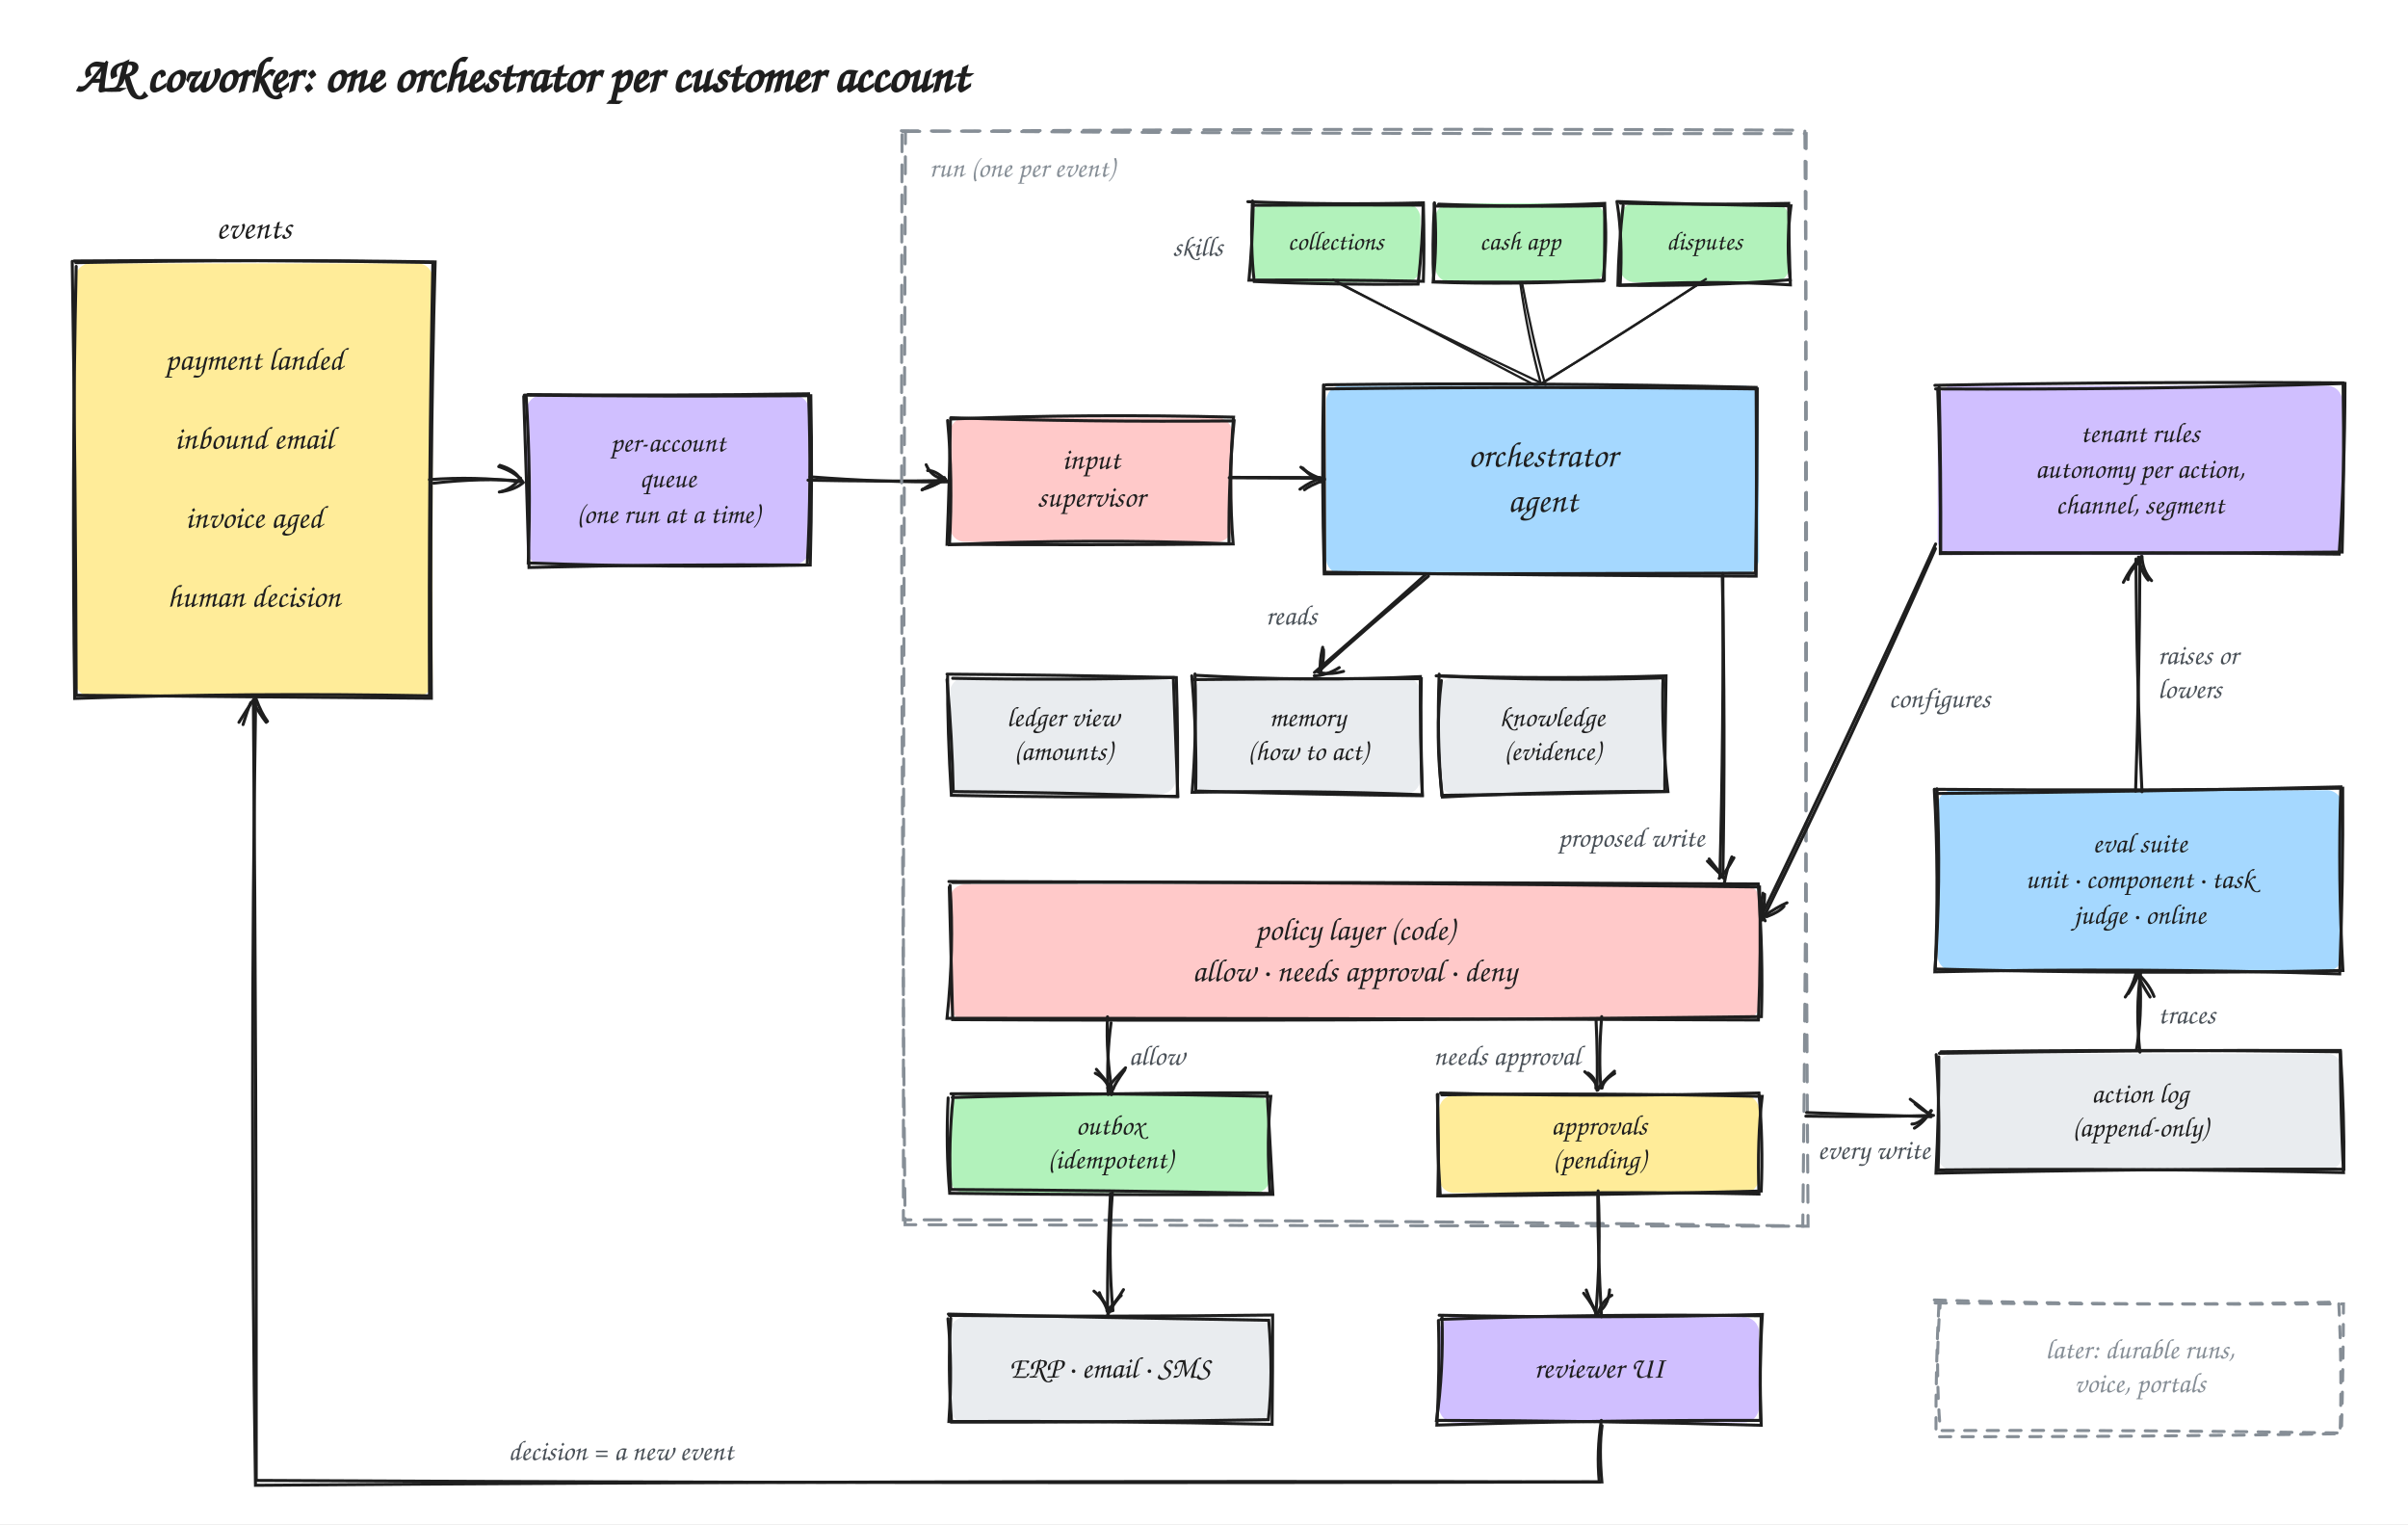
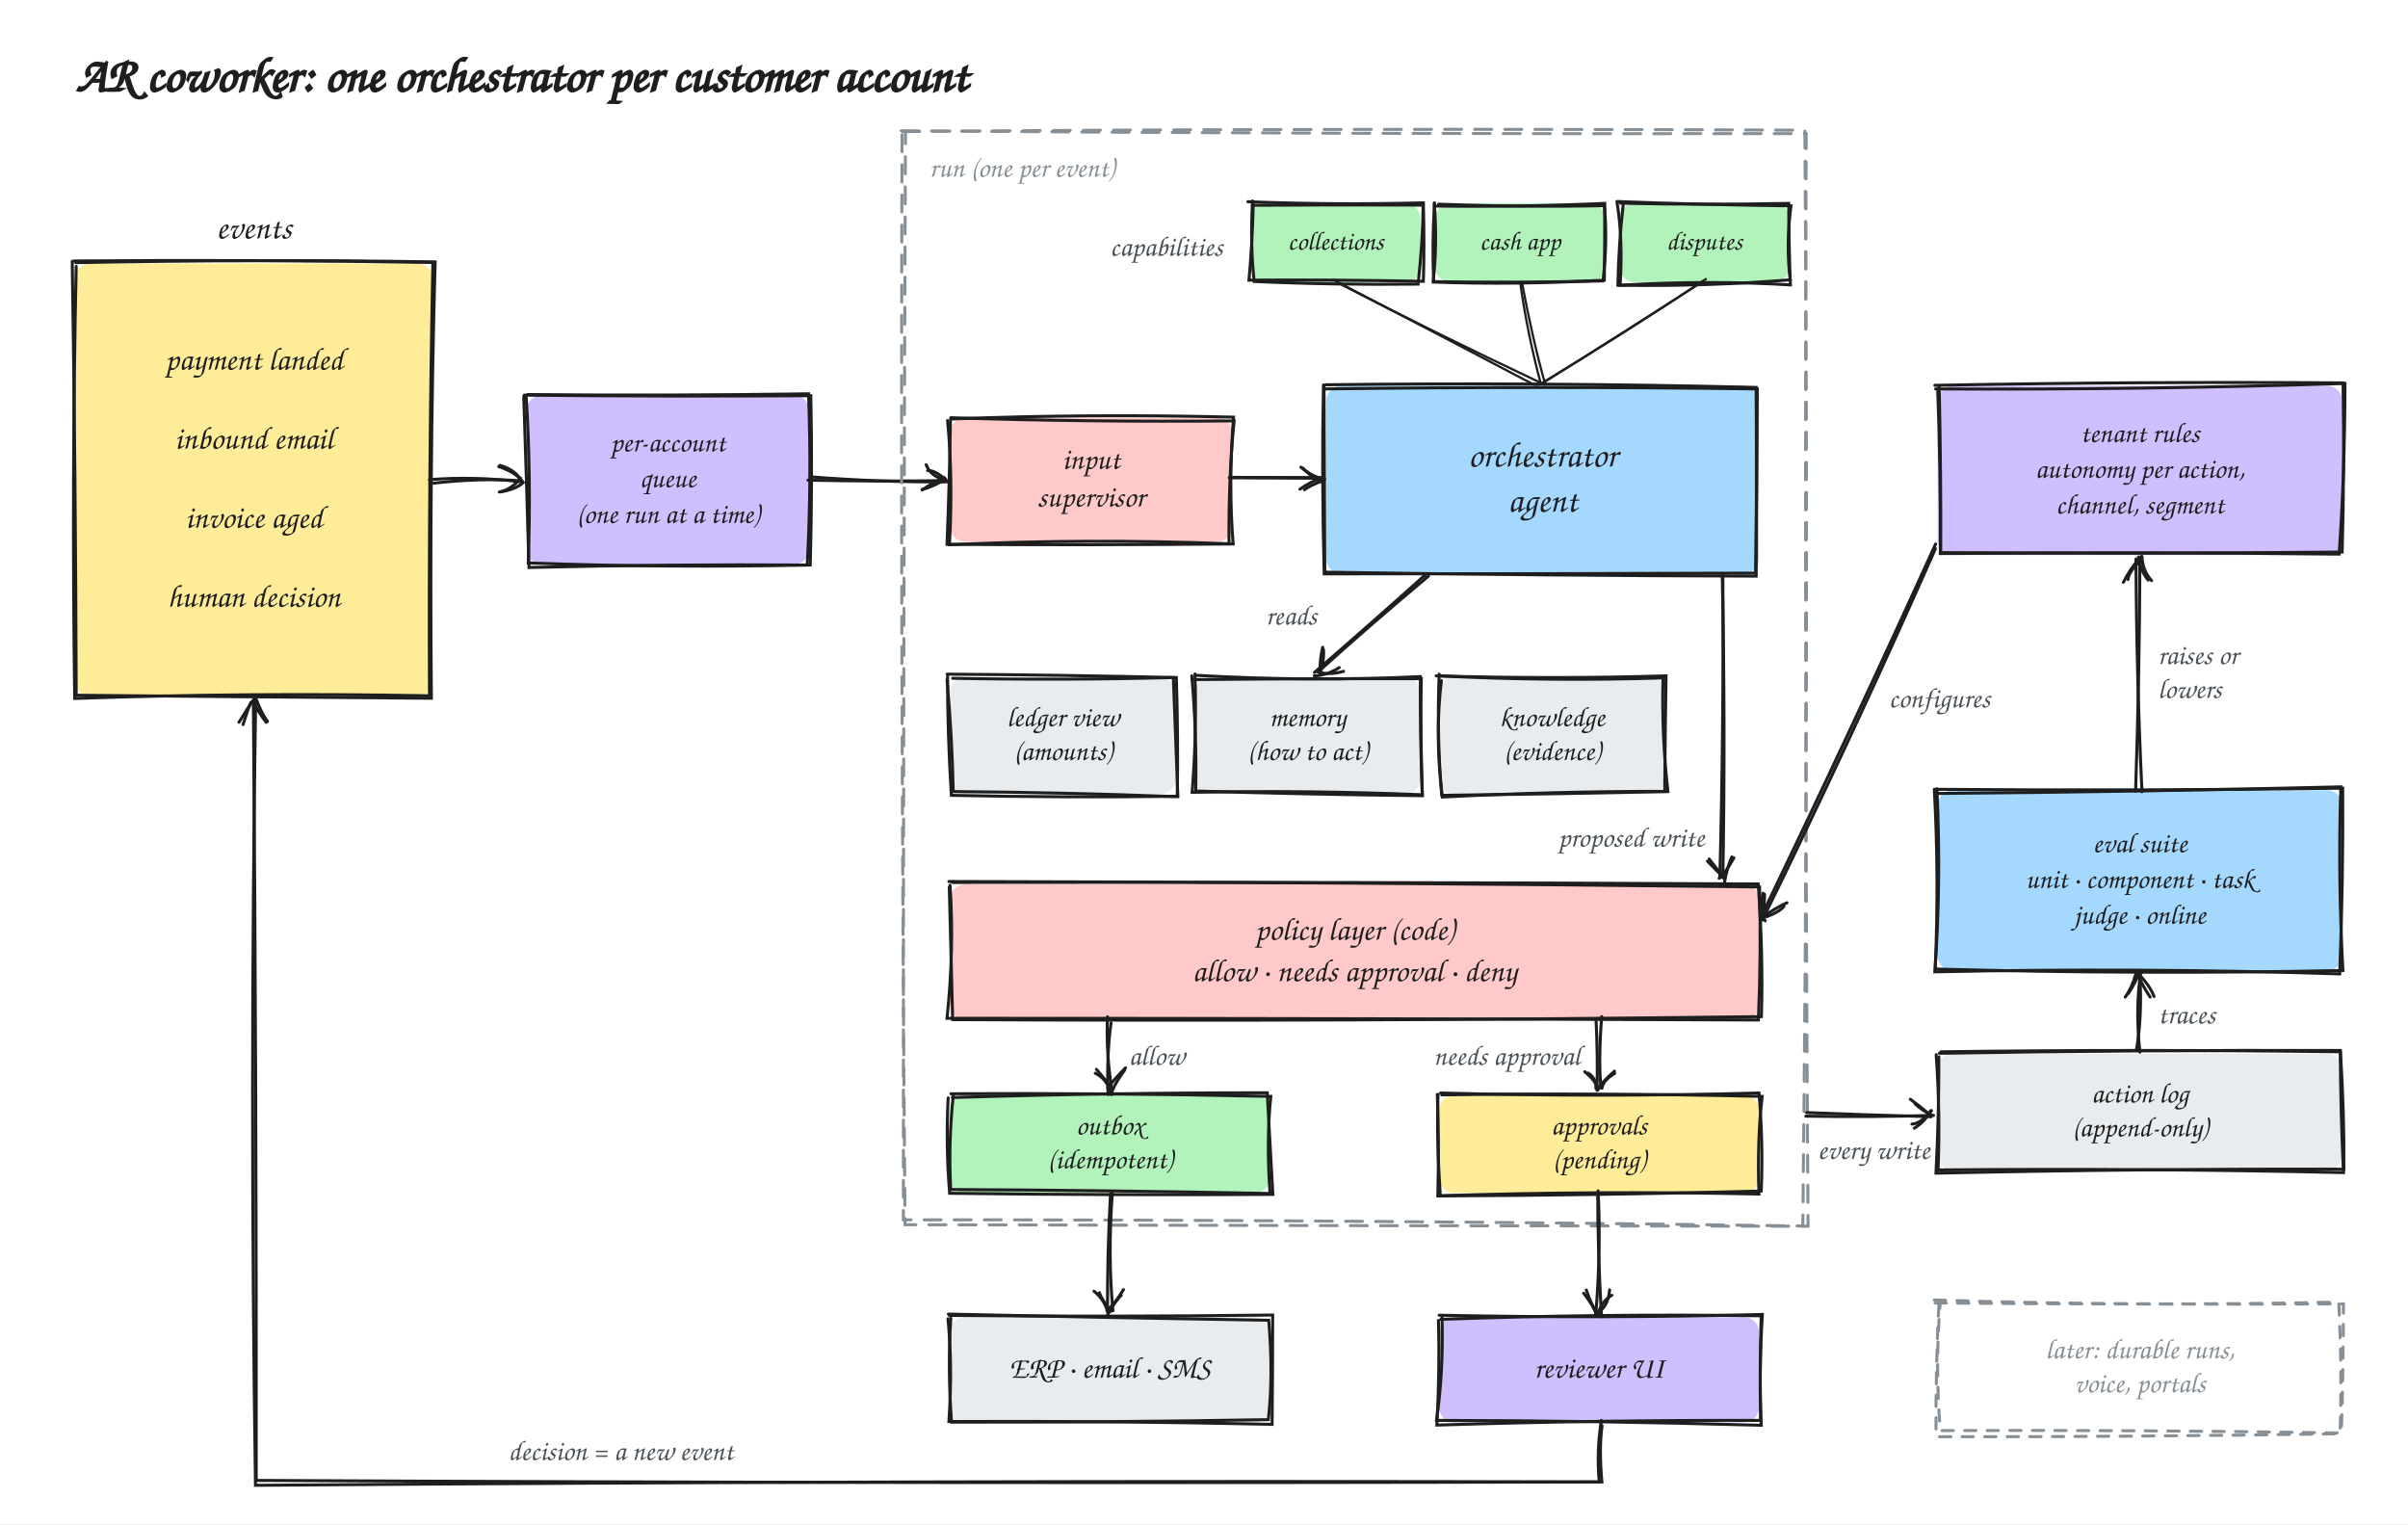
<svg xmlns="http://www.w3.org/2000/svg" viewBox="0 0 1280 810" font-family="Excalifont, Virgil, 'Chalkboard SE', 'Comic Sans MS', 'Segoe Print', cursive">
  <rect width="1280" height="810" fill="#ffffff" />
  <text x="40" y="42" font-size="26" text-anchor="start" dominant-baseline="middle" fill="#1e1e1e" font-weight="bold">AR coworker: one orchestrator per customer account</text>
  <text x="135" y="122" font-size="18" text-anchor="middle" dominant-baseline="middle" fill="#1e1e1e" font-weight="normal">events</text>
  <rect x="40" y="140" width="190" height="230" rx="8" fill="#ffec99" />
  <path d="M39.4,138.7 Q135.8,137.9 230.1,139.5 Q227.8,255.0 228.3,369.8 Q132.8,368.0 39.7,371.2 Q38.1,253.6 40.5,141.6" fill="none" stroke="#1e1e1e" stroke-width="1.6" stroke-linecap="round" />
  <path d="M40.3,139.6 Q137.4,137.7 231.3,139.2 Q228.2,253.1 229.3,371.1 Q133.4,370.4 40.5,369.5 Q40.2,252.8 38.4,138.9" fill="none" stroke="#1e1e1e" stroke-width="1.6" stroke-linecap="round" />
  <text x="135.0" y="192" font-size="17" text-anchor="middle" dominant-baseline="middle" fill="#1e1e1e" font-weight="normal">payment landed</text>
  <text x="135.0" y="213" font-size="17" text-anchor="middle" dominant-baseline="middle" fill="#1e1e1e" font-weight="normal" />
  <text x="135.0" y="234" font-size="17" text-anchor="middle" dominant-baseline="middle" fill="#1e1e1e" font-weight="normal">inbound email</text>
  <text x="135.0" y="255" font-size="17" text-anchor="middle" dominant-baseline="middle" fill="#1e1e1e" font-weight="normal" />
  <text x="135.0" y="276" font-size="17" text-anchor="middle" dominant-baseline="middle" fill="#1e1e1e" font-weight="normal">invoice aged</text>
  <text x="135.0" y="297" font-size="17" text-anchor="middle" dominant-baseline="middle" fill="#1e1e1e" font-weight="normal" />
  <text x="135.0" y="318" font-size="17" text-anchor="middle" dominant-baseline="middle" fill="#1e1e1e" font-weight="normal">human decision</text>
  <rect x="280" y="210" width="150" height="90" rx="8" fill="#d0bfff" />
  <path d="M280.6,209.7 Q354.1,210.4 429.8,209.3 Q431.5,256.0 429.1,300.3 Q355.1,301.9 280.8,299.2 Q282.4,253.1 279.7,210.9" fill="none" stroke="#1e1e1e" stroke-width="1.6" stroke-linecap="round" />
  <path d="M278.7,210.0 Q352.7,210.8 431.0,210.3 Q431.9,254.1 430.7,300.3 Q355.4,299.8 281.2,301.6 Q279.9,255.8 278.4,210.7" fill="none" stroke="#1e1e1e" stroke-width="1.6" stroke-linecap="round" />
  <text x="355.0" y="236" font-size="15" text-anchor="middle" dominant-baseline="middle" fill="#1e1e1e" font-weight="normal">per-account</text>
  <text x="355.0" y="255" font-size="15" text-anchor="middle" dominant-baseline="middle" fill="#1e1e1e" font-weight="normal">queue</text>
  <text x="355.0" y="274" font-size="15" text-anchor="middle" dominant-baseline="middle" fill="#1e1e1e" font-weight="normal">(one run at a time)</text>
  <path d="M230.5,256.8 Q255.6,253.9 277.6,255.6" fill="none" stroke="#1e1e1e" stroke-width="1.6" stroke-linecap="round" />
  <path d="M228.3,254.9 Q252.3,253.1 276.4,256.0" fill="none" stroke="#1e1e1e" stroke-width="1.6" stroke-linecap="round" />
  <path d="M276.7,254.1 Q271.9,260.2 265.4,261.5" fill="none" stroke="#1e1e1e" stroke-width="1.6" stroke-linecap="round" />
  <path d="M278.2,256.4 Q274.0,260.2 266.1,261.4" fill="none" stroke="#1e1e1e" stroke-width="1.6" stroke-linecap="round" />
  <path d="M277.5,256.4 Q274.7,249.9 265.7,247.3" fill="none" stroke="#1e1e1e" stroke-width="1.6" stroke-linecap="round" />
  <path d="M277.0,254.9 Q272.9,250.5 265.1,248.0" fill="none" stroke="#1e1e1e" stroke-width="1.6" stroke-linecap="round" />
  <path d="M429.5,255.2 Q468.8,256.0 503.1,255.4" fill="none" stroke="#1e1e1e" stroke-width="1.6" stroke-linecap="round" />
  <path d="M430.6,253.4 Q468.5,256.4 504.3,256.1" fill="none" stroke="#1e1e1e" stroke-width="1.6" stroke-linecap="round" />
  <path d="M502.6,254.6 Q495.4,259.0 490.3,260.1" fill="none" stroke="#1e1e1e" stroke-width="1.6" stroke-linecap="round" />
  <path d="M502.0,253.8 Q496.6,256.1 490.1,260.4" fill="none" stroke="#1e1e1e" stroke-width="1.6" stroke-linecap="round" />
  <path d="M501.6,254.5 Q495.1,253.5 492.3,247.0" fill="none" stroke="#1e1e1e" stroke-width="1.6" stroke-linecap="round" />
  <path d="M502.1,254.5 Q496.8,249.8 493.1,250.1" fill="none" stroke="#1e1e1e" stroke-width="1.6" stroke-linecap="round" />
  <path d="M479.9,69.9 Q717.9,68.0 959.4,69.2 Q961.6,358.3 958.3,651.6 Q720.1,648.2 480.2,648.3 Q480.1,362.4 481.3,70.7" fill="none" stroke="#868e96" stroke-width="1.6" stroke-linecap="round" stroke-dasharray="9 7" />
  <path d="M479.1,69.5 Q718.3,71.4 960.1,71.0 Q959.1,358.6 961.1,651.7 Q721.8,651.5 481.1,650.9 Q478.6,360.1 479.5,68.3" fill="none" stroke="#868e96" stroke-width="1.6" stroke-linecap="round" stroke-dasharray="9 7" />
  <text x="494" y="90" font-size="15" text-anchor="start" dominant-baseline="middle" fill="#868e96" font-weight="normal">run (one per event)</text>
  <rect x="665" y="108" width="90" height="42" rx="8" fill="#b2f2bb" />
  <path d="M663.3,107.2 Q708.8,109.0 756.6,107.8 Q757.2,131.4 756.6,149.5 Q708.6,148.6 663.9,148.9 Q665.6,131.0 666.2,107.9" fill="none" stroke="#1e1e1e" stroke-width="1.6" stroke-linecap="round" />
  <path d="M665.6,109.1 Q707.9,108.8 756.5,109.0 Q756.3,128.9 753.8,151.0 Q709.2,151.5 666.7,149.6 Q664.5,131.2 665.8,106.8" fill="none" stroke="#1e1e1e" stroke-width="1.6" stroke-linecap="round" />
  <text x="710.0" y="129" font-size="14" text-anchor="middle" dominant-baseline="middle" fill="#1e1e1e" font-weight="normal">collections</text>
  <path d="M708.7,148.7 Q767.0,179.0 818.7,206.2" fill="none" stroke="#1e1e1e" stroke-width="1.2" stroke-linecap="round" />
  <path d="M711.7,150.6 Q764.3,177.7 818.7,203.3" fill="none" stroke="#1e1e1e" stroke-width="1.2" stroke-linecap="round" />
  <rect x="763" y="108" width="90" height="42" rx="8" fill="#b2f2bb" />
  <path d="M764.7,108.5 Q808.1,110.2 852.8,109.3 Q854.6,127.6 852.1,149.3 Q806.7,150.4 762.1,149.7 Q761.2,131.1 762.5,107.8" fill="none" stroke="#1e1e1e" stroke-width="1.6" stroke-linecap="round" />
  <path d="M763.3,109.5 Q807.6,110.1 853.0,108.1 Q853.1,126.6 852.8,148.9 Q805.5,151.5 761.8,149.9 Q764.1,129.3 762.4,108.1" fill="none" stroke="#1e1e1e" stroke-width="1.6" stroke-linecap="round" />
  <text x="808.0" y="129" font-size="14" text-anchor="middle" dominant-baseline="middle" fill="#1e1e1e" font-weight="normal">cash app</text>
  <path d="M808.2,151.0 Q812.0,177.8 819.1,204.2" fill="none" stroke="#1e1e1e" stroke-width="1.2" stroke-linecap="round" />
  <path d="M809.0,150.0 Q814.3,178.8 821.5,204.8" fill="none" stroke="#1e1e1e" stroke-width="1.2" stroke-linecap="round" />
  <rect x="861" y="108" width="90" height="42" rx="8" fill="#b2f2bb" />
  <path d="M861.4,108.0 Q906.1,109.0 950.8,108.1 Q950.9,131.2 951.7,151.4 Q908.2,148.8 861.2,151.6 Q862.7,127.2 859.6,107.8" fill="none" stroke="#1e1e1e" stroke-width="1.6" stroke-linecap="round" />
  <path d="M859.5,107.1 Q903.9,108.8 952.0,109.4 Q949.3,130.1 951.6,148.7 Q907.9,152.3 860.0,151.6 Q860.5,128.9 862.8,109.2" fill="none" stroke="#1e1e1e" stroke-width="1.6" stroke-linecap="round" />
  <text x="906.0" y="129" font-size="14" text-anchor="middle" dominant-baseline="middle" fill="#1e1e1e" font-weight="normal">disputes</text>
  <path d="M904.8,149.8 Q863.1,176.7 818.9,204.3" fill="none" stroke="#1e1e1e" stroke-width="1.2" stroke-linecap="round" />
  <path d="M906.8,148.3 Q863.3,177.2 818.3,204.4" fill="none" stroke="#1e1e1e" stroke-width="1.2" stroke-linecap="round" />
-   <text x="650" y="132" font-size="15" text-anchor="end" dominant-baseline="middle" fill="#495057" font-weight="normal">skills</text>
+   <text x="650" y="132" font-size="15" text-anchor="end" dominant-baseline="middle" fill="#495057" font-weight="normal">capabilities</text>
  <rect x="505" y="222" width="150" height="66" rx="8" fill="#ffc9c9" />
  <path d="M505.4,222.0 Q577.8,224.4 656.0,223.7 Q653.0,253.8 653.3,289.0 Q578.9,286.1 504.7,289.5 Q506.6,253.8 503.7,223.5" fill="none" stroke="#1e1e1e" stroke-width="1.6" stroke-linecap="round" />
  <path d="M505.3,222.7 Q577.9,219.8 655.7,221.7 Q652.9,257.2 655.5,289.1 Q577.9,289.8 503.4,289.3 Q504.8,254.2 505.2,223.5" fill="none" stroke="#1e1e1e" stroke-width="1.6" stroke-linecap="round" />
  <text x="580.0" y="245" font-size="16" text-anchor="middle" dominant-baseline="middle" fill="#1e1e1e" font-weight="normal">input</text>
  <text x="580.0" y="265" font-size="16" text-anchor="middle" dominant-baseline="middle" fill="#1e1e1e" font-weight="normal">supervisor</text>
  <path d="M654.2,253.7 Q679.1,253.7 701.6,253.8" fill="none" stroke="#1e1e1e" stroke-width="1.6" stroke-linecap="round" />
  <path d="M653.4,253.9 Q678.1,254.0 703.9,254.2" fill="none" stroke="#1e1e1e" stroke-width="1.6" stroke-linecap="round" />
  <path d="M703.0,253.8 Q696.7,255.9 691.0,260.0" fill="none" stroke="#1e1e1e" stroke-width="1.6" stroke-linecap="round" />
  <path d="M703.8,255.2 Q695.9,258.2 693.4,260.3" fill="none" stroke="#1e1e1e" stroke-width="1.6" stroke-linecap="round" />
  <path d="M704.1,254.8 Q697.4,253.3 691.5,248.3" fill="none" stroke="#1e1e1e" stroke-width="1.6" stroke-linecap="round" />
  <path d="M703.7,256.7 Q696.6,253.3 692.6,248.8" fill="none" stroke="#1e1e1e" stroke-width="1.6" stroke-linecap="round" />
  <rect x="705" y="205" width="230" height="100" rx="8" fill="#a5d8ff" />
  <path d="M704.7,204.5 Q817.8,203.1 933.5,205.9 Q933.8,253.3 933.5,306.2 Q821.9,305.9 704.2,304.1 Q704.0,254.8 703.8,204.8" fill="none" stroke="#1e1e1e" stroke-width="1.6" stroke-linecap="round" />
  <path d="M704.1,206.7 Q822.4,205.2 934.1,206.7 Q934.0,254.3 933.2,304.6 Q819.9,305.0 703.9,305.0 Q702.5,253.8 703.5,204.6" fill="none" stroke="#1e1e1e" stroke-width="1.6" stroke-linecap="round" />
  <text x="820.0" y="243" font-size="19" text-anchor="middle" dominant-baseline="middle" fill="#1e1e1e" font-weight="normal">orchestrator</text>
  <text x="820.0" y="267" font-size="19" text-anchor="middle" dominant-baseline="middle" fill="#1e1e1e" font-weight="normal">agent</text>
  <rect x="505" y="360" width="120" height="62" rx="8" fill="#e9ecef" />
  <path d="M503.4,358.3 Q564.0,358.7 625.3,360.1 Q626.3,391.8 625.8,423.4 Q564.4,421.1 506.7,420.7 Q506.1,391.7 503.4,361.2" fill="none" stroke="#1e1e1e" stroke-width="1.6" stroke-linecap="round" />
  <path d="M506.4,360.5 Q566.2,361.6 623.7,360.1 Q625.0,392.7 626.1,423.2 Q565.4,424.0 505.7,422.7 Q503.6,388.7 503.7,359.5" fill="none" stroke="#1e1e1e" stroke-width="1.6" stroke-linecap="round" />
  <text x="565.0" y="382" font-size="15" text-anchor="middle" dominant-baseline="middle" fill="#1e1e1e" font-weight="normal">ledger view</text>
  <text x="565.0" y="400" font-size="15" text-anchor="middle" dominant-baseline="middle" fill="#1e1e1e" font-weight="normal">(amounts)</text>
  <rect x="635" y="360" width="120" height="62" rx="8" fill="#e9ecef" />
  <path d="M633.6,361.2 Q695.3,360.6 755.5,360.7 Q754.9,388.5 756.1,422.9 Q695.0,422.2 635.6,420.4 Q636.2,389.8 633.5,359.2" fill="none" stroke="#1e1e1e" stroke-width="1.6" stroke-linecap="round" />
  <path d="M635.8,358.9 Q696.2,362.4 755.0,359.6 Q754.9,391.9 756.0,422.4 Q695.7,419.9 633.7,421.1 Q636.2,390.0 635.2,358.2" fill="none" stroke="#1e1e1e" stroke-width="1.6" stroke-linecap="round" />
  <text x="695.0" y="382" font-size="15" text-anchor="middle" dominant-baseline="middle" fill="#1e1e1e" font-weight="normal">memory</text>
  <text x="695.0" y="400" font-size="15" text-anchor="middle" dominant-baseline="middle" fill="#1e1e1e" font-weight="normal">(how to act)</text>
  <rect x="765" y="360" width="120" height="62" rx="8" fill="#e9ecef" />
  <path d="M763.4,359.2 Q825.9,361.0 885.6,359.2 Q885.1,390.8 884.9,420.6 Q827.0,420.5 766.7,423.6 Q762.6,390.8 766.2,361.7" fill="none" stroke="#1e1e1e" stroke-width="1.6" stroke-linecap="round" />
  <path d="M764.8,359.2 Q823.5,362.2 884.0,360.3 Q883.2,391.1 886.6,420.7 Q826.6,422.0 766.4,422.7 Q763.7,393.0 765.0,358.3" fill="none" stroke="#1e1e1e" stroke-width="1.6" stroke-linecap="round" />
  <text x="825.0" y="382" font-size="15" text-anchor="middle" dominant-baseline="middle" fill="#1e1e1e" font-weight="normal">knowledge</text>
  <text x="825.0" y="400" font-size="15" text-anchor="middle" dominant-baseline="middle" fill="#1e1e1e" font-weight="normal">(evidence)</text>
  <path d="M758.2,305.0 Q729.8,330.5 698.7,357.4" fill="none" stroke="#1e1e1e" stroke-width="1.6" stroke-linecap="round" />
  <path d="M759.3,306.2 Q727.5,332.8 701.2,356.6" fill="none" stroke="#1e1e1e" stroke-width="1.6" stroke-linecap="round" />
  <path d="M701.5,358.8 Q704.0,350.8 703.5,345.2" fill="none" stroke="#1e1e1e" stroke-width="1.6" stroke-linecap="round" />
  <path d="M701.8,358.3 Q701.3,351.4 703.1,344.0" fill="none" stroke="#1e1e1e" stroke-width="1.6" stroke-linecap="round" />
  <path d="M698.6,359.2 Q705.3,359.0 711.9,354.8" fill="none" stroke="#1e1e1e" stroke-width="1.6" stroke-linecap="round" />
  <path d="M700.0,356.9 Q705.8,359.1 714.2,356.8" fill="none" stroke="#1e1e1e" stroke-width="1.6" stroke-linecap="round" />
  <text x="700" y="328" font-size="15" text-anchor="end" dominant-baseline="middle" fill="#495057" font-weight="normal">reads</text>
  <path d="M915.5,306.5 Q917.2,386.7 915.8,466.4" fill="none" stroke="#1e1e1e" stroke-width="1.6" stroke-linecap="round" />
  <path d="M915.8,304.8 Q916.3,387.2 914.2,466.4" fill="none" stroke="#1e1e1e" stroke-width="1.6" stroke-linecap="round" />
  <path d="M916.5,466.7 Q911.5,461.6 907.6,457.7" fill="none" stroke="#1e1e1e" stroke-width="1.6" stroke-linecap="round" />
  <path d="M916.7,467.1 Q912.4,461.4 908.5,456.5" fill="none" stroke="#1e1e1e" stroke-width="1.6" stroke-linecap="round" />
  <path d="M913.8,466.8 Q916.9,464.5 921.7,455.9" fill="none" stroke="#1e1e1e" stroke-width="1.6" stroke-linecap="round" />
  <path d="M916.5,469.8 Q918.1,460.6 920.6,455.4" fill="none" stroke="#1e1e1e" stroke-width="1.6" stroke-linecap="round" />
  <text x="906" y="446" font-size="15" text-anchor="end" dominant-baseline="middle" fill="#495057" font-weight="normal">proposed write</text>
  <rect x="505" y="470" width="430" height="72" rx="8" fill="#ffc9c9" />
  <path d="M504.4,468.5 Q718.7,468.8 935.3,471.4 Q936.2,505.6 934.7,542.1 Q719.4,541.2 503.4,541.2 Q507.3,504.1 505.0,470.5" fill="none" stroke="#1e1e1e" stroke-width="1.6" stroke-linecap="round" />
  <path d="M506.3,469.0 Q718.9,468.7 934.6,469.8 Q937.3,507.7 936.3,540.3 Q717.7,543.0 506.4,541.9 Q505.4,503.5 504.6,471.5" fill="none" stroke="#1e1e1e" stroke-width="1.6" stroke-linecap="round" />
  <text x="720.0" y="495" font-size="17" text-anchor="middle" dominant-baseline="middle" fill="#1e1e1e" font-weight="normal">policy layer (code)</text>
  <text x="720.0" y="517" font-size="17" text-anchor="middle" dominant-baseline="middle" fill="#1e1e1e" font-weight="normal">allow  ·  needs approval  ·  deny</text>
  <rect x="505" y="582" width="170" height="52" rx="8" fill="#b2f2bb" />
  <path d="M506.2,583.3 Q592.4,580.7 673.6,580.8 Q675.1,608.9 676.6,634.8 Q590.7,635.3 504.8,634.2 Q502.7,609.4 504.0,583.5" fill="none" stroke="#1e1e1e" stroke-width="1.6" stroke-linecap="round" />
  <path d="M505.5,581.3 Q588.1,580.8 675.5,582.7 Q673.1,605.9 675.1,634.3 Q589.4,632.6 505.4,632.2 Q504.0,607.8 506.7,582.5" fill="none" stroke="#1e1e1e" stroke-width="1.6" stroke-linecap="round" />
  <text x="590.0" y="599" font-size="15" text-anchor="middle" dominant-baseline="middle" fill="#1e1e1e" font-weight="normal">outbox</text>
  <text x="590.0" y="617" font-size="15" text-anchor="middle" dominant-baseline="middle" fill="#1e1e1e" font-weight="normal">(idempotent)</text>
  <rect x="765" y="582" width="170" height="52" rx="8" fill="#ffec99" />
  <path d="M766.4,581.9 Q848.7,580.7 936.7,582.7 Q934.0,605.6 935.0,634.6 Q849.6,632.8 765.6,635.5 Q763.6,605.7 764.4,581.7" fill="none" stroke="#1e1e1e" stroke-width="1.6" stroke-linecap="round" />
  <path d="M765.7,580.9 Q851.5,583.2 935.0,580.9 Q937.3,607.1 936.2,633.0 Q848.6,635.3 764.3,635.6 Q765.0,606.4 764.0,581.7" fill="none" stroke="#1e1e1e" stroke-width="1.6" stroke-linecap="round" />
  <text x="850.0" y="599" font-size="15" text-anchor="middle" dominant-baseline="middle" fill="#1e1e1e" font-weight="normal">approvals</text>
  <text x="850.0" y="617" font-size="15" text-anchor="middle" dominant-baseline="middle" fill="#1e1e1e" font-weight="normal">(pending)</text>
  <path d="M590.6,543.6 Q588.2,560.5 589.0,581.7" fill="none" stroke="#1e1e1e" stroke-width="1.6" stroke-linecap="round" />
  <path d="M588.7,540.4 Q587.8,560.5 591.4,581.4" fill="none" stroke="#1e1e1e" stroke-width="1.6" stroke-linecap="round" />
  <path d="M590.8,581.8 Q588.8,573.6 582.2,570.4" fill="none" stroke="#1e1e1e" stroke-width="1.6" stroke-linecap="round" />
  <path d="M590.9,578.3 Q587.5,573.8 582.8,568.3" fill="none" stroke="#1e1e1e" stroke-width="1.6" stroke-linecap="round" />
  <path d="M588.8,578.2 Q592.2,573.7 598.3,567.5" fill="none" stroke="#1e1e1e" stroke-width="1.6" stroke-linecap="round" />
  <path d="M591.7,578.9 Q592.6,576.0 597.9,568.6" fill="none" stroke="#1e1e1e" stroke-width="1.6" stroke-linecap="round" />
  <text x="600" y="562" font-size="15" text-anchor="start" dominant-baseline="middle" fill="#495057" font-weight="normal">allow</text>
  <path d="M848.4,541.9 Q849.4,563.1 848.9,579.5" fill="none" stroke="#1e1e1e" stroke-width="1.6" stroke-linecap="round" />
  <path d="M851.4,540.3 Q849.6,562.6 851.0,578.3" fill="none" stroke="#1e1e1e" stroke-width="1.6" stroke-linecap="round" />
  <path d="M848.3,578.4 Q848.7,573.2 844.2,570.3" fill="none" stroke="#1e1e1e" stroke-width="1.6" stroke-linecap="round" />
  <path d="M849.4,579.2 Q848.9,575.0 842.4,569.6" fill="none" stroke="#1e1e1e" stroke-width="1.6" stroke-linecap="round" />
  <path d="M849.3,579.2 Q850.9,575.7 858.2,569.3" fill="none" stroke="#1e1e1e" stroke-width="1.6" stroke-linecap="round" />
  <path d="M851.6,578.3 Q852.0,574.3 858.3,570.5" fill="none" stroke="#1e1e1e" stroke-width="1.6" stroke-linecap="round" />
  <text x="840" y="562" font-size="15" text-anchor="end" dominant-baseline="middle" fill="#495057" font-weight="normal">needs approval</text>
  <rect x="505" y="700" width="170" height="56" rx="8" fill="#e9ecef" />
  <path d="M504.6,699.1 Q589.6,700.0 676.5,698.9 Q676.5,729.2 676.2,757.0 Q590.5,755.1 504.4,755.5 Q506.4,725.9 503.9,700.9" fill="none" stroke="#1e1e1e" stroke-width="1.6" stroke-linecap="round" />
  <path d="M504.1,698.4 Q587.7,700.3 674.4,701.7 Q676.9,730.4 674.2,754.5 Q588.0,756.0 505.8,755.8 Q503.7,727.6 505.4,700.6" fill="none" stroke="#1e1e1e" stroke-width="1.6" stroke-linecap="round" />
  <text x="590.0" y="728" font-size="16" text-anchor="middle" dominant-baseline="middle" fill="#1e1e1e" font-weight="normal">ERP · email · SMS</text>
  <rect x="765" y="700" width="170" height="56" rx="8" fill="#d0bfff" />
  <path d="M765.9,701.2 Q850.8,698.1 936.2,699.3 Q935.3,727.4 935.9,754.9 Q848.7,754.7 763.8,757.4 Q765.4,727.1 764.6,701.8" fill="none" stroke="#1e1e1e" stroke-width="1.6" stroke-linecap="round" />
  <path d="M765.0,699.0 Q851.5,700.8 936.8,698.6 Q934.9,729.6 936.2,757.5 Q847.7,755.0 763.6,754.9 Q767.4,728.4 766.5,699.5" fill="none" stroke="#1e1e1e" stroke-width="1.6" stroke-linecap="round" />
  <text x="850.0" y="728" font-size="16" text-anchor="middle" dominant-baseline="middle" fill="#1e1e1e" font-weight="normal">reviewer UI</text>
  <path d="M591.3,633.8 Q588.8,667.4 591.6,696.6" fill="none" stroke="#1e1e1e" stroke-width="1.6" stroke-linecap="round" />
  <path d="M590.3,634.4 Q588.6,665.3 588.7,696.9" fill="none" stroke="#1e1e1e" stroke-width="1.6" stroke-linecap="round" />
  <path d="M589.1,698.4 Q587.4,690.9 581.5,686.2" fill="none" stroke="#1e1e1e" stroke-width="1.6" stroke-linecap="round" />
  <path d="M590.6,696.9 Q585.7,690.9 584.4,687.0" fill="none" stroke="#1e1e1e" stroke-width="1.6" stroke-linecap="round" />
  <path d="M588.4,696.6 Q592.8,692.7 597.2,685.4" fill="none" stroke="#1e1e1e" stroke-width="1.6" stroke-linecap="round" />
  <path d="M588.8,698.7 Q592.9,691.3 596.0,688.5" fill="none" stroke="#1e1e1e" stroke-width="1.6" stroke-linecap="round" />
  <path d="M849.3,634.2 Q849.3,665.6 851.3,699.8" fill="none" stroke="#1e1e1e" stroke-width="1.6" stroke-linecap="round" />
  <path d="M849.5,632.9 Q851.1,664.5 848.2,699.4" fill="none" stroke="#1e1e1e" stroke-width="1.6" stroke-linecap="round" />
  <path d="M849.7,699.2 Q846.2,694.3 843.2,685.6" fill="none" stroke="#1e1e1e" stroke-width="1.6" stroke-linecap="round" />
  <path d="M848.3,698.2 Q847.4,694.5 841.8,687.3" fill="none" stroke="#1e1e1e" stroke-width="1.6" stroke-linecap="round" />
  <path d="M849.5,698.0 Q851.6,691.3 856.8,688.4" fill="none" stroke="#1e1e1e" stroke-width="1.6" stroke-linecap="round" />
  <path d="M848.6,698.0 Q854.9,694.8 855.6,685.5" fill="none" stroke="#1e1e1e" stroke-width="1.6" stroke-linecap="round" />
  <path d="M851.6,757.7 Q849.9,769.8 851.5,787.6 Q494.5,788.6 136.2,786.8 Q136.4,579.1 134.7,374.2" fill="none" stroke="#1e1e1e" stroke-width="1.6" stroke-linecap="round" />
  <path d="M851.2,754.9 Q848.6,771.5 850.1,787.6 Q490.6,786.7 135.8,789.4 Q132.7,580.8 135.9,371.3" fill="none" stroke="#1e1e1e" stroke-width="1.6" stroke-linecap="round" />
  <path d="M136.2,371.6 Q138.8,378.8 142.2,383.4" fill="none" stroke="#1e1e1e" stroke-width="1.6" stroke-linecap="round" />
  <path d="M134.7,373.3 Q138.0,379.4 141.5,383.9" fill="none" stroke="#1e1e1e" stroke-width="1.6" stroke-linecap="round" />
  <path d="M133.3,373.4 Q131.6,377.2 129.2,385.1" fill="none" stroke="#1e1e1e" stroke-width="1.6" stroke-linecap="round" />
  <path d="M134.8,371.8 Q131.5,376.6 127.0,383.9" fill="none" stroke="#1e1e1e" stroke-width="1.6" stroke-linecap="round" />
  <text x="330" y="772" font-size="15" text-anchor="middle" dominant-baseline="middle" fill="#495057" font-weight="normal">decision = a new event</text>
  <rect x="1030" y="205" width="215" height="90" rx="8" fill="#d0bfff" />
  <path d="M1028.5,204.8 Q1137.6,202.7 1245.5,203.5 Q1246.2,251.4 1245.0,293.4 Q1137.5,294.4 1031.6,293.7 Q1031.8,252.5 1030.8,206.1" fill="none" stroke="#1e1e1e" stroke-width="1.6" stroke-linecap="round" />
  <path d="M1028.9,206.7 Q1137.5,207.3 1246.5,203.8 Q1246.4,252.2 1243.4,294.5 Q1138.8,293.3 1031.4,294.2 Q1031.6,248.2 1030.0,206.5" fill="none" stroke="#1e1e1e" stroke-width="1.6" stroke-linecap="round" />
  <text x="1137.5" y="231" font-size="15" text-anchor="middle" dominant-baseline="middle" fill="#1e1e1e" font-weight="normal">tenant rules</text>
  <text x="1137.5" y="250" font-size="15" text-anchor="middle" dominant-baseline="middle" fill="#1e1e1e" font-weight="normal">autonomy per action,</text>
  <text x="1137.5" y="269" font-size="15" text-anchor="middle" dominant-baseline="middle" fill="#1e1e1e" font-weight="normal">channel, segment</text>
  <path d="M1028.9,289.1 Q984.0,388.1 936.3,486.9" fill="none" stroke="#1e1e1e" stroke-width="1.6" stroke-linecap="round" />
  <path d="M1028.8,291.6 Q984.9,391.0 936.8,489.0" fill="none" stroke="#1e1e1e" stroke-width="1.6" stroke-linecap="round" />
  <path d="M936.6,488.1 Q938.0,480.8 938.0,475.3" fill="none" stroke="#1e1e1e" stroke-width="1.6" stroke-linecap="round" />
  <path d="M938.3,489.4 Q935.3,484.0 937.1,474.7" fill="none" stroke="#1e1e1e" stroke-width="1.6" stroke-linecap="round" />
  <path d="M939.1,487.2 Q945.8,484.7 948.3,481.7" fill="none" stroke="#1e1e1e" stroke-width="1.6" stroke-linecap="round" />
  <path d="M937.8,486.8 Q944.6,482.1 949.9,479.8" fill="none" stroke="#1e1e1e" stroke-width="1.6" stroke-linecap="round" />
  <text x="1004" y="372" font-size="15" text-anchor="start" dominant-baseline="middle" fill="#495057" font-weight="normal">configures</text>
  <rect x="1030" y="420" width="215" height="96" rx="8" fill="#a5d8ff" />
  <path d="M1030.5,421.7 Q1137.9,420.8 1244.3,418.2 Q1242.7,466.2 1245.4,515.8 Q1137.6,518.0 1028.7,515.0 Q1030.8,465.6 1028.2,419.5" fill="none" stroke="#1e1e1e" stroke-width="1.6" stroke-linecap="round" />
  <path d="M1028.6,419.5 Q1136.1,420.4 1245.3,418.9 Q1245.6,467.9 1243.7,517.6 Q1136.2,514.2 1028.5,516.5 Q1031.9,469.4 1029.6,419.2" fill="none" stroke="#1e1e1e" stroke-width="1.6" stroke-linecap="round" />
  <text x="1137.5" y="449" font-size="15" text-anchor="middle" dominant-baseline="middle" fill="#1e1e1e" font-weight="normal">eval suite</text>
  <text x="1137.5" y="468" font-size="15" text-anchor="middle" dominant-baseline="middle" fill="#1e1e1e" font-weight="normal">unit · component · task</text>
  <text x="1137.5" y="487" font-size="15" text-anchor="middle" dominant-baseline="middle" fill="#1e1e1e" font-weight="normal">judge · online</text>
  <path d="M1135.2,420.5 Q1137.3,357.8 1137.5,296.8" fill="none" stroke="#1e1e1e" stroke-width="1.6" stroke-linecap="round" />
  <path d="M1138.6,420.8 Q1135.7,360.5 1135.4,297.1" fill="none" stroke="#1e1e1e" stroke-width="1.6" stroke-linecap="round" />
  <path d="M1136.7,296.1 Q1138.1,304.0 1141.9,308.3" fill="none" stroke="#1e1e1e" stroke-width="1.6" stroke-linecap="round" />
  <path d="M1138.6,295.7 Q1138.8,303.1 1143.7,308.6" fill="none" stroke="#1e1e1e" stroke-width="1.6" stroke-linecap="round" />
  <path d="M1138.1,295.8 Q1132.7,301.6 1128.7,309.5" fill="none" stroke="#1e1e1e" stroke-width="1.6" stroke-linecap="round" />
  <path d="M1138.0,297.8 Q1131.2,304.3 1131.2,308.0" fill="none" stroke="#1e1e1e" stroke-width="1.6" stroke-linecap="round" />
  <text x="1147" y="349" font-size="15" text-anchor="start" dominant-baseline="middle" fill="#495057" font-weight="normal">raises or</text>
  <text x="1147" y="367" font-size="15" text-anchor="start" dominant-baseline="middle" fill="#495057" font-weight="normal">lowers</text>
  <rect x="1030" y="560" width="215" height="62" rx="8" fill="#e9ecef" />
  <path d="M1030.9,559.8 Q1136.1,558.0 1244.0,558.3 Q1244.2,592.2 1245.7,623.2 Q1138.6,620.8 1030.2,621.8 Q1031.4,591.1 1029.2,560.5" fill="none" stroke="#1e1e1e" stroke-width="1.6" stroke-linecap="round" />
  <path d="M1031.7,559.0 Q1139.4,557.6 1244.1,559.0 Q1246.2,593.2 1245.9,621.4 Q1139.4,621.1 1029.1,623.5 Q1030.7,592.0 1030.6,561.7" fill="none" stroke="#1e1e1e" stroke-width="1.6" stroke-linecap="round" />
  <text x="1137.5" y="582" font-size="15" text-anchor="middle" dominant-baseline="middle" fill="#1e1e1e" font-weight="normal">action log</text>
  <text x="1137.5" y="600" font-size="15" text-anchor="middle" dominant-baseline="middle" fill="#1e1e1e" font-weight="normal">(append-only)</text>
  <path d="M959.9,593.2 Q995.0,593.8 1027.8,592.8" fill="none" stroke="#1e1e1e" stroke-width="1.6" stroke-linecap="round" />
  <path d="M960.3,591.3 Q992.6,592.6 1026.5,593.5" fill="none" stroke="#1e1e1e" stroke-width="1.6" stroke-linecap="round" />
  <path d="M1026.7,590.3 Q1020.5,597.5 1016.3,597.4" fill="none" stroke="#1e1e1e" stroke-width="1.6" stroke-linecap="round" />
  <path d="M1026.3,590.3 Q1023.4,596.0 1017.6,599.6" fill="none" stroke="#1e1e1e" stroke-width="1.6" stroke-linecap="round" />
  <path d="M1026.4,592.3 Q1021.7,590.2 1018.0,586.7" fill="none" stroke="#1e1e1e" stroke-width="1.6" stroke-linecap="round" />
  <path d="M1026.4,593.3 Q1024.5,590.9 1015.4,584.2" fill="none" stroke="#1e1e1e" stroke-width="1.6" stroke-linecap="round" />
  <text x="996" y="612" font-size="15" text-anchor="middle" dominant-baseline="middle" fill="#495057" font-weight="normal">every write</text>
  <path d="M1135.6,558.3 Q1138.7,540.6 1137.5,519.2" fill="none" stroke="#1e1e1e" stroke-width="1.6" stroke-linecap="round" />
  <path d="M1137.5,559.2 Q1135.0,537.0 1137.9,516.9" fill="none" stroke="#1e1e1e" stroke-width="1.6" stroke-linecap="round" />
  <path d="M1136.3,517.7 Q1138.0,522.4 1142.9,529.9" fill="none" stroke="#1e1e1e" stroke-width="1.6" stroke-linecap="round" />
  <path d="M1136.5,517.4 Q1142.7,523.6 1145.0,529.6" fill="none" stroke="#1e1e1e" stroke-width="1.6" stroke-linecap="round" />
  <path d="M1135.3,517.7 Q1133.3,524.9 1129.7,529.9" fill="none" stroke="#1e1e1e" stroke-width="1.6" stroke-linecap="round" />
  <path d="M1137.1,517.0 Q1135.5,521.5 1131.4,528.0" fill="none" stroke="#1e1e1e" stroke-width="1.6" stroke-linecap="round" />
  <text x="1147" y="540" font-size="15" text-anchor="start" dominant-baseline="middle" fill="#495057" font-weight="normal">traces</text>
  <path d="M1028.2,690.9 Q1138.8,694.4 1243.2,692.0 Q1245.0,728.5 1243.9,762.0 Q1136.7,763.7 1029.1,763.6 Q1028.9,725.6 1030.7,692.0" fill="none" stroke="#868e96" stroke-width="1.6" stroke-linecap="round" stroke-dasharray="6 6" />
  <path d="M1028.6,692.5 Q1135.4,693.4 1245.7,693.0 Q1245.6,726.3 1244.6,761.6 Q1139.5,759.9 1031.4,760.3 Q1028.5,725.8 1031.4,692.0" fill="none" stroke="#868e96" stroke-width="1.6" stroke-linecap="round" stroke-dasharray="6 6" />
  <text x="1137.5" y="718" font-size="15" text-anchor="middle" dominant-baseline="middle" fill="#868e96" font-weight="normal">later: durable runs,</text>
  <text x="1137.5" y="736" font-size="15" text-anchor="middle" dominant-baseline="middle" fill="#868e96" font-weight="normal">voice, portals</text>
</svg>
